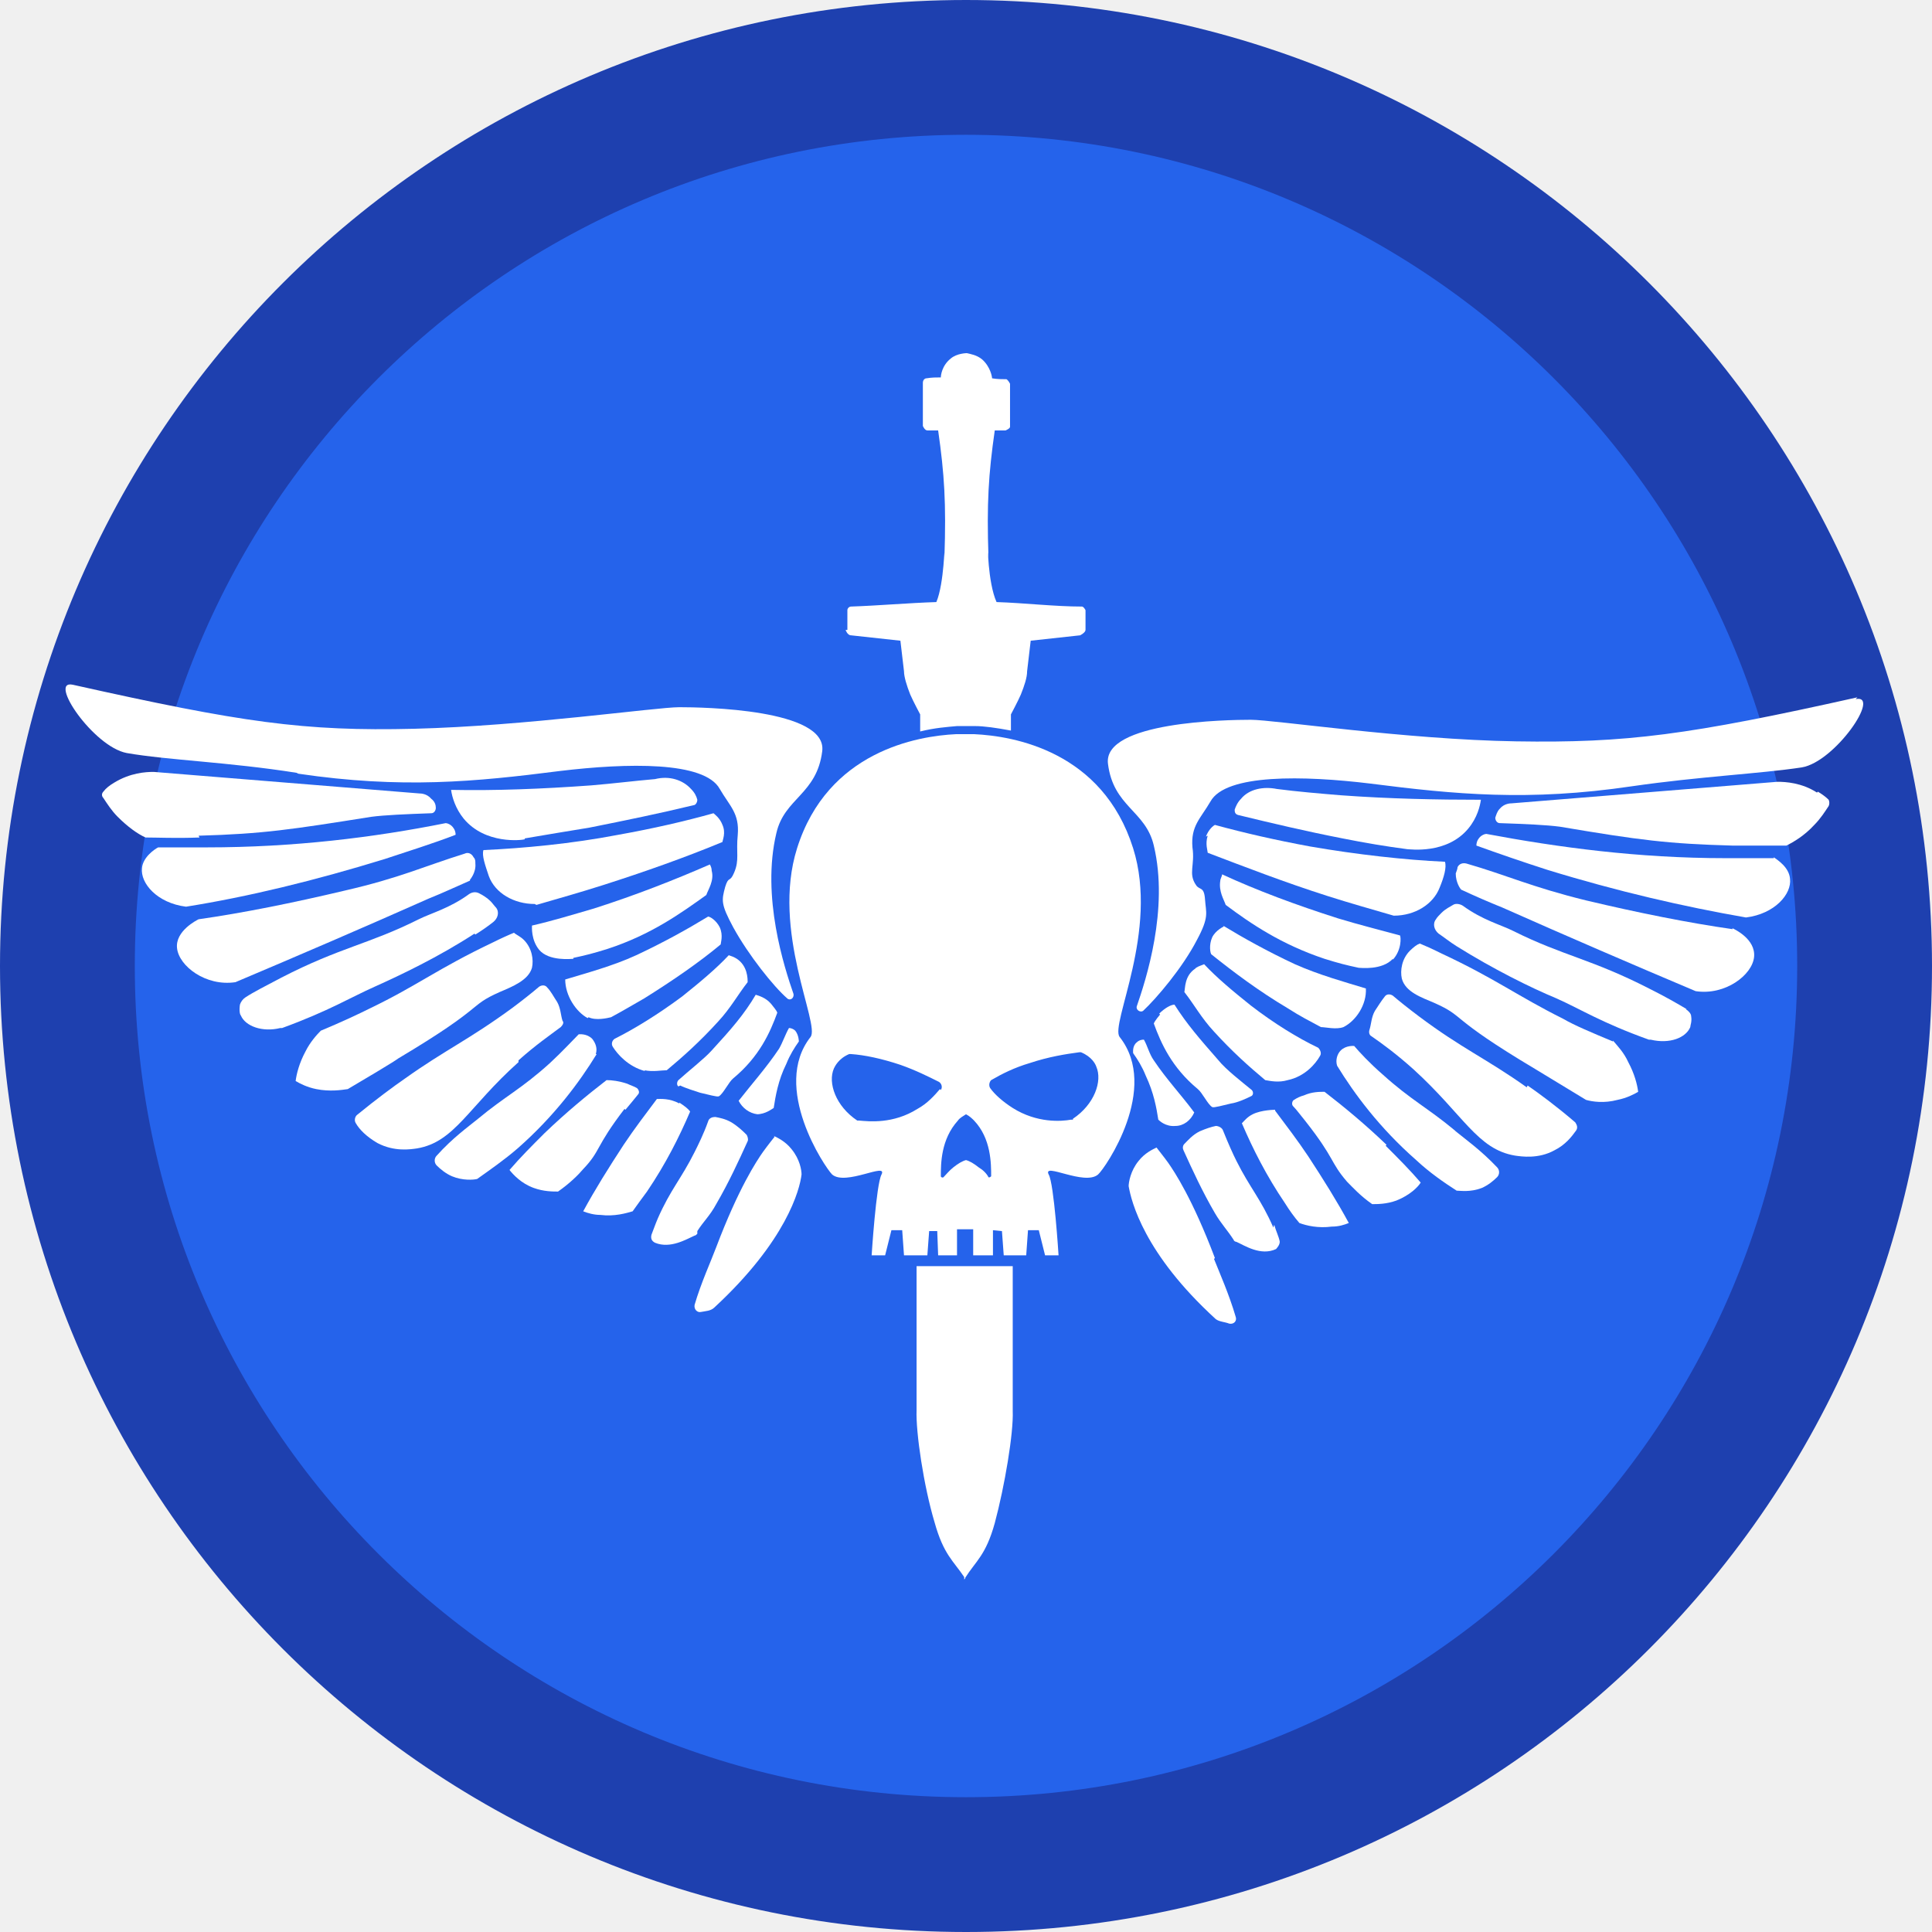
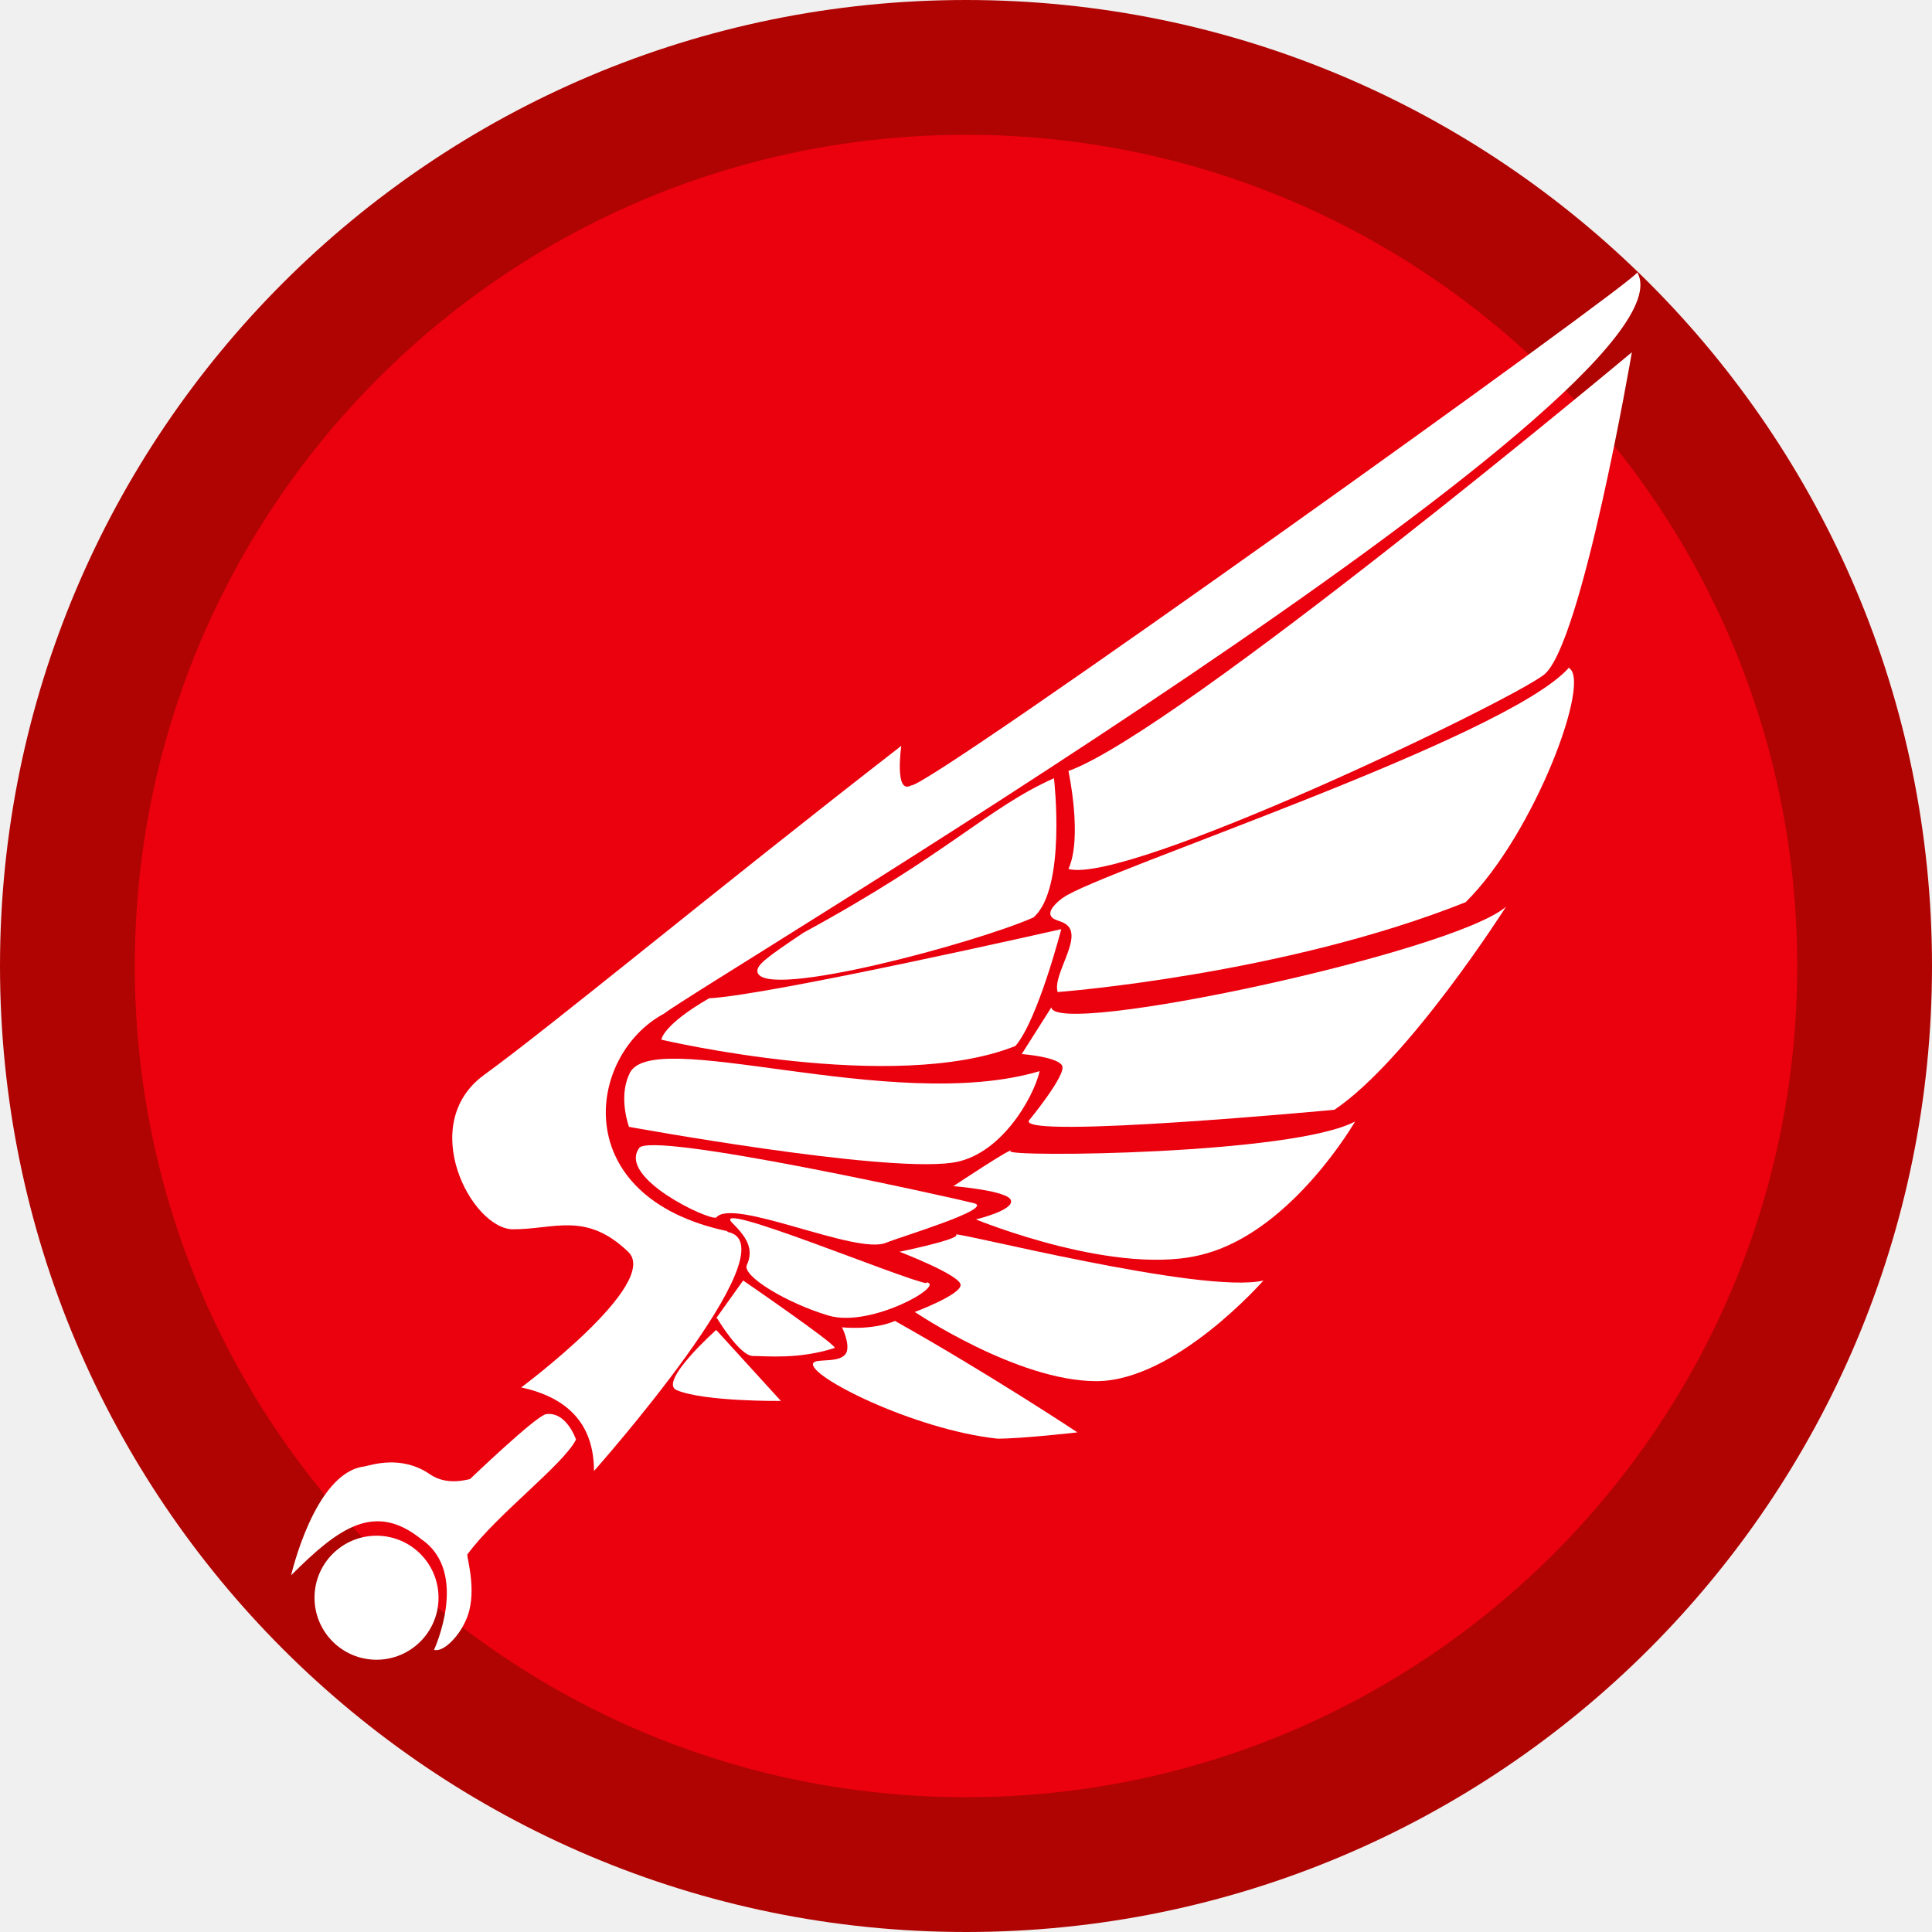
<svg xmlns="http://www.w3.org/2000/svg" id="Layer_1" data-name="Layer 1" viewBox="0 0 21.5 21.5">
  <defs>
    <style>
      .cls-1 {
        fill: #fff;
      }

      .cls-2 {
-         fill: #2563eb;
-         stroke: #1e40af;
+         fill: #eb000e;
+         stroke: #af0402;
        stroke-width: 1.5px;
      }
    </style>
  </defs>
  <circle class="cls-2" cx="10.75" cy="10.75" r="10" />
-   <g id="g84">
-     <path id="path2" class="cls-1" d="M3.32,8.61c1.15.17,1.97.09,2.91-.03.75-.09,1.61-.11,1.78.2.11.19.22.27.2.51-.02.2.02.28-.04.42-.05.12-.06.03-.1.16-.04.15-.05.19.09.45.17.31.45.66.6.79.03.03.08,0,.07-.05-.1-.29-.36-1.08-.19-1.79.09-.39.45-.43.51-.91.06-.47-1.33-.49-1.59-.49s-1.72.21-2.95.24-1.92-.07-3.8-.49c-.28-.06.23.69.6.76.46.08,1.13.1,1.89.22h0Z" />
-     <path id="path4" class="cls-1" d="M5.84,9.33c.24-.04.47-.08.72-.12.4-.08.79-.16,1.16-.25.02,0,.04-.03.04-.06-.01-.04-.03-.08-.07-.12-.09-.1-.24-.15-.4-.11-.23.02-.47.05-.71.07-.55.04-1.07.06-1.56.05.01.08.05.21.14.32.24.29.65.24.68.23Z" />
-     <path id="path6" class="cls-1" d="M5.97,10.07c.24-.07.49-.14.74-.22.47-.15.92-.31,1.33-.48,0-.02.04-.1,0-.19-.03-.08-.09-.12-.1-.13-.32.09-.67.17-1.06.24-.52.1-1.06.15-1.5.17-.02.06.02.17.06.29.07.19.28.31.51.31h0Z" />
-     <path id="path8" class="cls-1" d="M6.38,10.66c.14-.03.22-.05.38-.1.49-.16.82-.4,1.1-.6.02-.06.09-.16.06-.27,0-.03-.01-.05-.02-.07-.39.17-.82.34-1.29.49-.24.07-.47.14-.69.19,0,.02-.01.16.08.27.11.13.36.1.38.1h0Z" />
-     <path id="path10" class="cls-1" d="M6.55,11.32c.08.04.21.01.25,0,.13-.07.23-.13.37-.21.32-.2.61-.4.85-.6,0-.02.03-.1-.01-.19-.04-.08-.11-.12-.13-.12-.23.14-.5.29-.8.43-.26.12-.56.2-.79.27,0,.18.12.36.25.43h0Z" />
-     <path id="path12" class="cls-1" d="M7.17,11.91c.1.02.19,0,.25,0,.18-.15.37-.32.57-.54.14-.15.22-.3.33-.44,0-.04,0-.18-.12-.26-.03-.02-.06-.03-.09-.04-.14.15-.32.3-.52.46-.27.2-.53.36-.75.47-.03.02-.04.06-.02.09.05.08.17.22.36.27h0Z" />
-     <path id="path14" class="cls-1" d="M7.57,12.08c.06.03.16.06.22.08.09.02.19.05.21.04.05-.03.11-.16.16-.2.29-.24.41-.51.49-.73-.01-.03-.04-.06-.07-.1-.06-.07-.14-.09-.17-.1-.13.22-.27.38-.49.62-.08.09-.26.23-.37.33-.02.02-.02.06,0,.07h0Z" />
-     <path id="path16" class="cls-1" d="M8.42,12.4c.1,0,.17-.06.19-.07.02-.13.05-.31.14-.49.04-.1.09-.18.14-.25,0,0,0-.07-.04-.12-.02-.02-.05-.03-.07-.03-.04.07-.07.16-.11.23-.14.21-.31.4-.45.58.04.08.12.14.21.15Z" />
-     <path id="path18" class="cls-1" d="M2.21,9.3c.72-.02,1.04-.07,1.92-.21.15-.02.39-.03.67-.04.03,0,.05-.03.05-.06,0-.03-.01-.07-.05-.1-.05-.06-.12-.06-.13-.06-.99-.08-1.98-.16-2.96-.24-.09,0-.26.01-.44.12-.05.03-.09.06-.12.1-.02.02-.02.05,0,.07.04.06.09.14.16.21.11.11.22.19.31.23.13,0,.34.01.6,0Z" />
-     <path id="path20" class="cls-1" d="M4.28,9.56c.27-.09.53-.17.79-.27,0-.01,0-.04-.02-.07-.03-.05-.08-.06-.09-.06-.8.16-1.69.27-2.66.27-.18,0-.36,0-.54,0-.04.02-.17.11-.18.23-.02.17.17.39.49.43.69-.11,1.43-.29,2.21-.53h0Z" />
-     <path id="path22" class="cls-1" d="M5.23,9.79s.07-.08.06-.18c0-.03,0-.05-.02-.07-.02-.04-.06-.06-.1-.04-.45.14-.72.27-1.33.41-.59.14-1.14.25-1.63.32-.02.01-.26.13-.24.32.02.2.32.43.65.38.71-.3,1.43-.61,2.15-.93.15-.06.3-.13.46-.2h0Z" />
-     <path id="path24" class="cls-1" d="M5.29,10.4c.08-.05.15-.1.2-.14.05-.04.07-.11.03-.16-.02-.02-.04-.05-.06-.07-.04-.04-.09-.07-.13-.09-.04-.02-.08-.01-.11.01-.22.16-.42.21-.56.28-.56.28-.87.31-1.53.65-.17.09-.31.16-.4.22-.03.02-.05.05-.06.08-.01.07,0,.11.01.12.05.12.24.19.44.14,0,0,.01,0,.02,0,.52-.19.76-.34,1.03-.46.29-.13.71-.33,1.11-.59h0Z" />
-     <path id="path26" class="cls-1" d="M5.56,11.04c.14-.06.32-.13.36-.27.02-.09,0-.22-.09-.31-.04-.04-.09-.06-.11-.08-.05.02-.14.06-.24.11-.61.29-.84.48-1.36.73-.12.06-.31.15-.55.25-.05.05-.12.13-.17.23-.07.13-.1.25-.11.33.05.03.13.07.23.09.15.03.28.01.35,0,.56-.33.56-.34.56-.34.99-.59.77-.58,1.13-.74Z" />
-     <path id="path28" class="cls-1" d="M5.77,11.8c.19-.17.35-.28.47-.37.02-.02.04-.05.02-.07-.02-.06-.02-.14-.06-.21-.04-.06-.07-.12-.11-.16-.02-.03-.06-.03-.09-.01-.07.06-.17.14-.29.23-.49.36-.75.47-1.2.79-.13.09-.32.23-.54.41-.02.02-.03.06-.01.09.04.07.12.15.24.22.19.1.37.07.44.06.42-.07.57-.46,1.13-.96h0Z" />
-     <path id="path30" class="cls-1" d="M6.63,11.73c.02-.06,0-.12-.04-.17-.06-.06-.14-.05-.15-.05-.07.07-.18.19-.32.32-.32.29-.5.37-.8.62-.11.09-.28.21-.46.41-.03.03-.03.08,0,.11.04.04.1.09.17.12.12.05.24.04.28.03.14-.1.3-.21.45-.34.41-.36.69-.74.88-1.05h0Z" />
-     <path id="path32" class="cls-1" d="M6.96,12.35c.05-.06.1-.12.14-.17.02-.02.01-.05-.01-.07-.03-.02-.07-.03-.11-.05-.09-.03-.17-.04-.23-.04-.22.17-.45.36-.69.59-.14.14-.27.27-.39.41.04.05.13.15.27.2.11.04.21.04.27.04.13-.09.23-.19.28-.25.2-.21.13-.24.46-.67Z" />
-     <path id="path34" class="cls-1" d="M7.56,12.28c-.11-.06-.21-.05-.25-.05-.12.16-.25.33-.37.51-.17.26-.32.5-.45.74.05.02.12.04.19.04.16.02.29-.02.36-.04.05-.07.1-.14.16-.22.21-.31.36-.61.48-.89-.02-.03-.06-.06-.12-.1Z" />
-     <path id="path36" class="cls-1" d="M7.76,13.7c.07-.11.14-.17.21-.3.14-.24.25-.48.35-.7.01-.02,0-.05-.01-.07-.04-.04-.09-.09-.17-.14-.07-.04-.13-.05-.18-.06-.03,0-.07.01-.08.05-.05.14-.11.26-.15.34-.15.3-.27.42-.41.74-.03.07-.05.13-.07.18-.01.04,0,.07.04.09h0c.17.07.35-.04.44-.08.01,0,.02-.01.03-.02h0Z" />
-     <path id="path38" class="cls-1" d="M8.62,12.65s-.08.1-.13.17c-.07.1-.27.4-.52,1.06-.06.16-.17.4-.24.64-.01.05.03.09.07.08.05-.01.11-.01.15-.05.8-.74.95-1.31.97-1.48,0-.05-.02-.17-.11-.28-.07-.09-.16-.13-.2-.15h0Z" />
-     <path id="path40" class="cls-1" d="M20.67,7.76c-1.88.42-2.57.51-3.8.49s-2.69-.24-2.95-.24-1.65.02-1.59.49c.06.48.42.52.51.91.17.71-.09,1.5-.19,1.79-.01.04.04.07.07.05.15-.14.44-.48.6-.79.14-.26.1-.3.09-.45-.01-.15-.06-.1-.1-.16-.09-.13-.01-.22-.04-.42-.02-.24.09-.32.2-.51.17-.31,1.04-.29,1.78-.2.94.12,1.76.2,2.91.03.76-.11,1.43-.14,1.89-.21.37-.06.89-.82.6-.76h0Z" />
-     <path id="path42" class="cls-1" d="M14.94,9.33c.25.05.49.09.72.12.03,0,.44.06.68-.23.1-.12.13-.25.14-.32-.49,0-1.01-.01-1.56-.05-.24-.02-.48-.04-.71-.07-.15-.03-.31,0-.4.11-.04.04-.06.09-.07.12,0,.02,0,.05.04.06.37.09.75.18,1.16.26Z" />
-     <path id="path44" class="cls-1" d="M13.44,9.3c-.03.09,0,.17,0,.19.42.16.86.33,1.33.48.25.08.5.15.74.22.24,0,.44-.13.51-.31.05-.12.08-.23.06-.29-.44-.02-.98-.08-1.5-.17-.38-.07-.73-.15-1.06-.24-.02.01-.07.05-.1.13h0Z" />
-     <path id="path46" class="cls-1" d="M15.5,10.68c.1-.11.09-.25.08-.27-.22-.06-.46-.12-.69-.19-.47-.15-.9-.31-1.29-.49,0,.02-.02.05-.02.07-.02.12.04.21.06.27.28.21.62.44,1.1.6.16.05.24.07.38.1.02,0,.26.03.38-.1h0Z" />
-     <path id="path48" class="cls-1" d="M13.62,10.31s-.09.04-.13.12c-.04.09-.02.18-.01.19.25.2.53.41.85.6.14.09.24.14.37.21.05,0,.17.03.25,0,.14-.07.26-.25.25-.43-.23-.07-.52-.15-.79-.27-.3-.14-.57-.29-.8-.43h0Z" />
-     <path id="path50" class="cls-1" d="M13.3,10.78c-.12.08-.11.22-.12.26.11.14.19.29.33.44.2.22.39.39.57.54.06.01.15.03.25,0,.19-.04.31-.18.36-.27.02-.03,0-.07-.02-.09-.23-.11-.49-.27-.75-.47-.2-.16-.38-.31-.52-.46-.02.01-.06.02-.09.04h0Z" />
-     <path id="path52" class="cls-1" d="M12.91,11.29s-.06.07-.07.1c.08.22.2.49.49.73.05.04.11.17.16.2.02.01.12-.02.21-.04.07-.01.16-.05.22-.08.03-.01.03-.05.01-.07-.11-.09-.29-.23-.37-.33-.21-.24-.35-.4-.49-.62-.04,0-.11.04-.17.1Z" />
-     <path id="path54" class="cls-1" d="M12.72,11.57s-.04,0-.07.03c-.05.04-.04.11-.04.12.05.07.1.15.14.25.09.19.12.36.14.49.01.01.08.08.19.07.09,0,.17-.06.21-.15-.14-.19-.31-.37-.45-.58-.05-.07-.07-.16-.11-.23Z" />
-     <path id="path56" class="cls-1" d="M20.22,8.82c-.17-.11-.35-.12-.44-.12-.99.08-1.98.16-2.96.24-.01,0-.08,0-.13.06-.03.03-.04.07-.05.1,0,.03.02.06.05.06.29.01.52.02.67.04.89.15,1.2.19,1.92.21.26,0,.47,0,.6,0,.08-.04.2-.11.31-.23.07-.07.12-.15.16-.21.01-.02.01-.05,0-.07-.03-.03-.07-.06-.12-.09h0Z" />
-     <path id="path58" class="cls-1" d="M19.74,9.55c-.17,0-.35,0-.54,0-.97,0-1.86-.12-2.66-.27-.01,0-.06.01-.09.06-.02.03-.02.06-.02.07.25.09.51.18.79.27.78.24,1.52.41,2.21.53.32-.04.51-.26.49-.43-.01-.13-.14-.21-.18-.24Z" />
-     <path id="path60" class="cls-1" d="M19.28,10.34c-.49-.07-1.04-.18-1.63-.32-.61-.15-.88-.28-1.33-.41-.04-.01-.08,0-.1.04,0,.02-.01.04-.02.07,0,.1.05.17.06.18.15.07.31.14.46.2.72.32,1.44.63,2.15.93.33.05.63-.18.65-.38.02-.2-.22-.31-.24-.32h0Z" />
-     <path id="path62" class="cls-1" d="M18.77,11.23c-.1-.06-.24-.14-.4-.22-.66-.34-.97-.37-1.53-.65-.14-.07-.34-.12-.56-.28-.03-.02-.08-.03-.11-.01s-.08.04-.13.09c-.02.02-.05.05-.06.07-.04.05-.02.12.03.16.06.04.12.09.2.14.4.25.82.46,1.11.58.27.12.5.27,1.03.46,0,0,.01,0,.02,0,.21.05.39-.02.44-.14,0-.02.02-.06.01-.12,0-.03-.03-.06-.06-.08h0Z" />
-     <path id="path64" class="cls-1" d="M17.95,11.59c-.24-.1-.43-.18-.55-.25-.52-.26-.76-.45-1.36-.73-.1-.05-.19-.09-.24-.11-.03.01-.07.04-.11.08-.09.09-.11.22-.09.31.04.15.22.21.36.27.36.16.14.15,1.13.74,0,0,0,0,.56.34.07.02.2.04.35,0,.1-.02.18-.06.23-.09-.01-.08-.04-.2-.11-.33-.05-.11-.12-.18-.17-.24h0Z" />
-     <path id="path66" class="cls-1" d="M16.99,12.1c-.45-.32-.72-.43-1.2-.79-.12-.09-.22-.17-.29-.23-.03-.02-.07-.02-.09.01-.04.05-.07.1-.11.16-.04.07-.04.15-.06.21-.01.03,0,.06.02.07.13.09.28.2.47.37.56.51.71.89,1.13.96.07.01.26.04.44-.06.12-.06.19-.15.24-.22.02-.03.01-.06-.01-.09-.21-.18-.4-.32-.53-.41h0Z" />
-     <path id="path68" class="cls-1" d="M16.19,12.58c-.3-.25-.49-.34-.8-.62-.15-.13-.26-.25-.32-.32,0,0-.09-.01-.15.05-.04.04-.06.11-.04.17.19.31.47.69.88,1.05.15.14.31.25.45.34.04,0,.15.02.28-.03.07-.03.13-.08.17-.12.03-.03.03-.08,0-.11-.18-.19-.35-.31-.46-.4h0Z" />
-     <path id="path70" class="cls-1" d="M15.43,12.74c-.24-.23-.47-.42-.69-.59-.06,0-.14,0-.23.04-.04.01-.08.03-.11.05-.02.01-.03.05-.01.07.04.04.09.11.14.17.33.42.27.45.46.67.06.06.15.16.28.25.06,0,.16,0,.27-.04.15-.06.24-.15.27-.2-.12-.14-.25-.27-.39-.41h0Z" />
-     <path id="path72" class="cls-1" d="M14.19,12.35s-.15,0-.25.05c-.06.03-.09.07-.12.1.12.28.27.58.48.89.05.08.1.15.16.22.08.03.21.06.36.04.08,0,.14-.02.19-.04-.13-.24-.28-.48-.45-.74-.12-.18-.25-.35-.37-.51Z" />
-     <path id="path74" class="cls-1" d="M14.17,13.66c-.14-.32-.26-.44-.41-.74-.04-.08-.09-.19-.15-.34-.01-.03-.05-.05-.08-.05-.05.01-.11.03-.18.06-.08.04-.13.1-.17.14-.02.02-.02.05-.01.07.1.22.21.46.35.7.07.12.14.19.21.3,0,.01.02.02.03.02.09.04.27.16.44.08h0s.05-.05.04-.09c-.01-.05-.04-.11-.06-.18h0Z" />
-     <path id="path76" class="cls-1" d="M13.52,14c-.25-.66-.45-.96-.52-1.06-.05-.07-.1-.13-.13-.17-.04.02-.13.06-.2.15-.09.11-.11.24-.11.28.03.17.17.75.97,1.48.04.03.1.03.15.05.05.01.09-.03.07-.08-.07-.24-.18-.49-.24-.64h0Z" />
-     <path id="path78" class="cls-1" d="M9.41,7.01s.02.06.06.06l.55.06.04.34c0,.06.03.16.07.26.03.07.11.22.11.22v.19c.16-.04.3-.05.41-.06,0,0,.04,0,.1,0h0c.06,0,.1,0,.1,0,.1,0,.24.02.4.05v-.18s.08-.15.11-.22c.04-.1.07-.19.07-.26l.04-.34.55-.06s.06-.03.06-.06v-.22s-.02-.04-.04-.04c-.3,0-.64-.04-.95-.05-.1-.22-.1-.7-.09-.5-.02-.6,0-.92.07-1.41h.12s.05-.02.05-.04v-.48s-.02-.04-.04-.05c-.05,0-.1,0-.16-.01,0-.02-.02-.13-.11-.21-.06-.05-.13-.06-.17-.07h0s-.11,0-.18.06c-.1.08-.11.19-.11.21-.05,0-.1,0-.16.01-.02,0-.04.02-.04.05v.48s.02.05.05.05h.12c.07.49.09.81.07,1.41,0-.2,0,.29-.09.5-.31.01-.65.04-.95.05-.02,0-.04.02-.04.04v.22h0Z" />
-     <path id="path80" class="cls-1" d="M11.27,14.09h-1.07v1.6c-.01.25.08.85.2,1.25.1.36.21.43.33.61v.03s0-.01.01-.01c0,0,0,0,0,.01v-.02c.12-.19.23-.25.33-.61.11-.41.21-1,.2-1.25v-1.61Z" />
-     <path id="path82" class="cls-1" d="M12.46,11.54c-.11-.14.44-1.18.15-2.1-.34-1.08-1.33-1.25-1.77-1.27,0,0-.04,0-.1,0h0c-.06,0-.1,0-.1,0-.43.02-1.43.19-1.77,1.27-.29.92.26,1.96.15,2.1-.44.56.16,1.45.24,1.53.15.13.62-.14.55,0-.06.11-.11.9-.11.9h.15l.07-.28h.12s.02.28.02.28h.26l.02-.27h.09s.01.27.01.27h.21v-.29h.18v.29h.22v-.28s.1.01.1.01l.02.27h.25l.02-.28h.12s.07.28.07.28h.15s-.05-.8-.11-.9c-.07-.14.4.13.55,0,.08-.07.69-.96.24-1.53ZM10.46,12.12c-.06.07-.14.16-.25.22-.27.17-.54.14-.65.13,0,0-.01,0-.02,0-.24-.16-.33-.42-.26-.58.01-.02.05-.11.17-.16,0,0,.01,0,.02,0,.15.01.34.05.55.12.17.06.31.13.43.19.03.02.04.06.02.09ZM11.03,13.09s-.02.02-.03.01c-.02-.04-.06-.08-.11-.11-.05-.04-.1-.07-.14-.08-.04.01-.09.04-.14.08-.05.04-.08.08-.11.11-.01.01-.03,0-.03-.01,0-.14,0-.41.19-.62.02-.03.06-.05.09-.07.04.02.07.05.09.07.19.2.19.48.19.62h0ZM11.94,12.46s-.01,0-.02,0c-.11.02-.38.04-.65-.13-.11-.07-.2-.15-.25-.22-.02-.03-.01-.07.01-.09.12-.07.26-.14.43-.19.21-.07.4-.1.55-.12,0,0,.01,0,.02,0,.12.05.16.13.17.16.07.16-.02.42-.26.58h0Z" />
+   <g id="g34">
+     <circle id="circle2" class="cls-1" cx="4.19" cy="17.78" r=".69" />
+     <path id="path4" class="cls-1" d="M6.07,15.74c-.12.03-.84.72-.84.72-.05.01-.26.07-.44-.05-.33-.23-.67-.1-.74-.09-.55.07-.81,1.21-.81,1.21.53-.53.93-.82,1.45-.4.54.37.14,1.23.14,1.23.1.03.27-.14.35-.32.14-.29.02-.68.02-.74.32-.44,1.07-1,1.21-1.28,0,0-.11-.33-.35-.28Z" />
+     <path id="path6" class="cls-1" d="M8.09,13.7c-1.78-.38-1.56-1.96-.7-2.42.4-.32,11.57-6.96,10.83-8.25.07.04-7.9,5.75-8.08,5.71-.19.11-.11-.44-.11-.44-2.05,1.59-3.87,3.1-4.64,3.66-.76.55-.14,1.72.32,1.72s.81-.2,1.28.25c.37.35-1.19,1.51-1.19,1.51.51.11.81.4.81.93,0,0,2.23-2.51,1.49-2.66Z" />
+     <path id="path8" class="cls-1" d="M7.53,15.47c.31.13,1.16.12,1.16.12l-.72-.79s-.65.58-.44.67Z" />
+     <path id="path10" class="cls-1" d="M7.98,14.67s.25.42.4.42.51.04.91-.09c0-.05-1.02-.75-1.02-.75l-.3.42Z" />
+     <path id="path12" class="cls-1" d="M10.31,14.28c-.26-.04-2.44-.95-2.16-.67.14.14.25.28.16.47-.05.12.44.42.91.56.47.14,1.31-.34,1.09-.37Z" />
+     <path id="path14" class="cls-1" d="M10.84,13.39c-.19-.05-3.64-.82-3.73-.61-.23.33.77.8.86.77.18-.23,1.56.42,1.89.28.17-.07,1.21-.38.98-.44Z" />
+     <path id="path16" class="cls-1" d="M11.57,11.92c-1.65.49-4.36-.53-4.57.04-.12.26,0,.58,0,.58,0,0,2.79.51,3.59.4.54-.07.91-.72.98-1.02Z" />
+     <path id="path18" class="cls-1" d="M7.89,11.11c-.52.3-.53.46-.53.46,0,0,2.59.61,3.94.07.25-.29.51-1.3.51-1.3,0,0-3.26.74-3.93.77Z" />
+     <path id="path20" class="cls-1" d="M11.73,8.66c-.74.33-1.17.84-2.79,1.72-.4.27-.53.36-.51.44.08.31,2.44-.33,3.07-.61.37-.32.23-1.54.23-1.54Z" />
+     <path id="path22" class="cls-1" d="M9.37,14.77s.09.18.05.28c-.06.13-.34.06-.37.12-.07.14,1.12.74,2.05.84.28,0,.89-.07.89-.07,0,0-.98-.65-2.03-1.24-.26.11-.6.07-.6.07Z" />
+     <path id="path24" class="cls-1" d="M10.64,13.74c.05.05-.63.19-.63.19,0,0,.68.26.68.37s-.51.3-.51.3c0,0,1.14.77,2.02.77s1.86-1.12,1.86-1.12c-.67.16-3.47-.56-3.42-.51Z" />
+     <path id="path26" class="cls-1" d="M11.25,12.81c.05-.07-.64.39-.64.39,0,0,.62.05.64.16.03.11-.39.21-.39.21,0,0,1.6.66,2.56.38.97-.27,1.66-1.47,1.66-1.47-.69.37-3.89.4-3.84.33Z" />
+     <path id="path28" class="cls-1" d="M11.7,11.21l-.33.52s.4.03.45.13-.37.61-.37.61c-.11.21,3.4-.12,3.4-.12.83-.56,1.91-2.26,1.91-2.26-.59.51-5.03,1.46-5.06,1.12Z" />
+     <path id="path30" class="cls-1" d="M17.46,7.43c-.7.79-5.23,2.27-5.63,2.56-.03.02-.16.12-.14.19.02.07.13.06.19.12.16.15-.17.55-.11.74,0,0,2.51-.19,4.54-1,.77-.76,1.42-2.51,1.14-2.61Z" />
+     <path id="path32" class="cls-1" d="M11.89,9.67c.65.18,4.87-1.84,5.29-2.16s.98-3.59.98-3.59c0,0-5.05,4.22-6.27,4.66,0,0,.16.74,0,1.09Z" />
  </g>
</svg>
